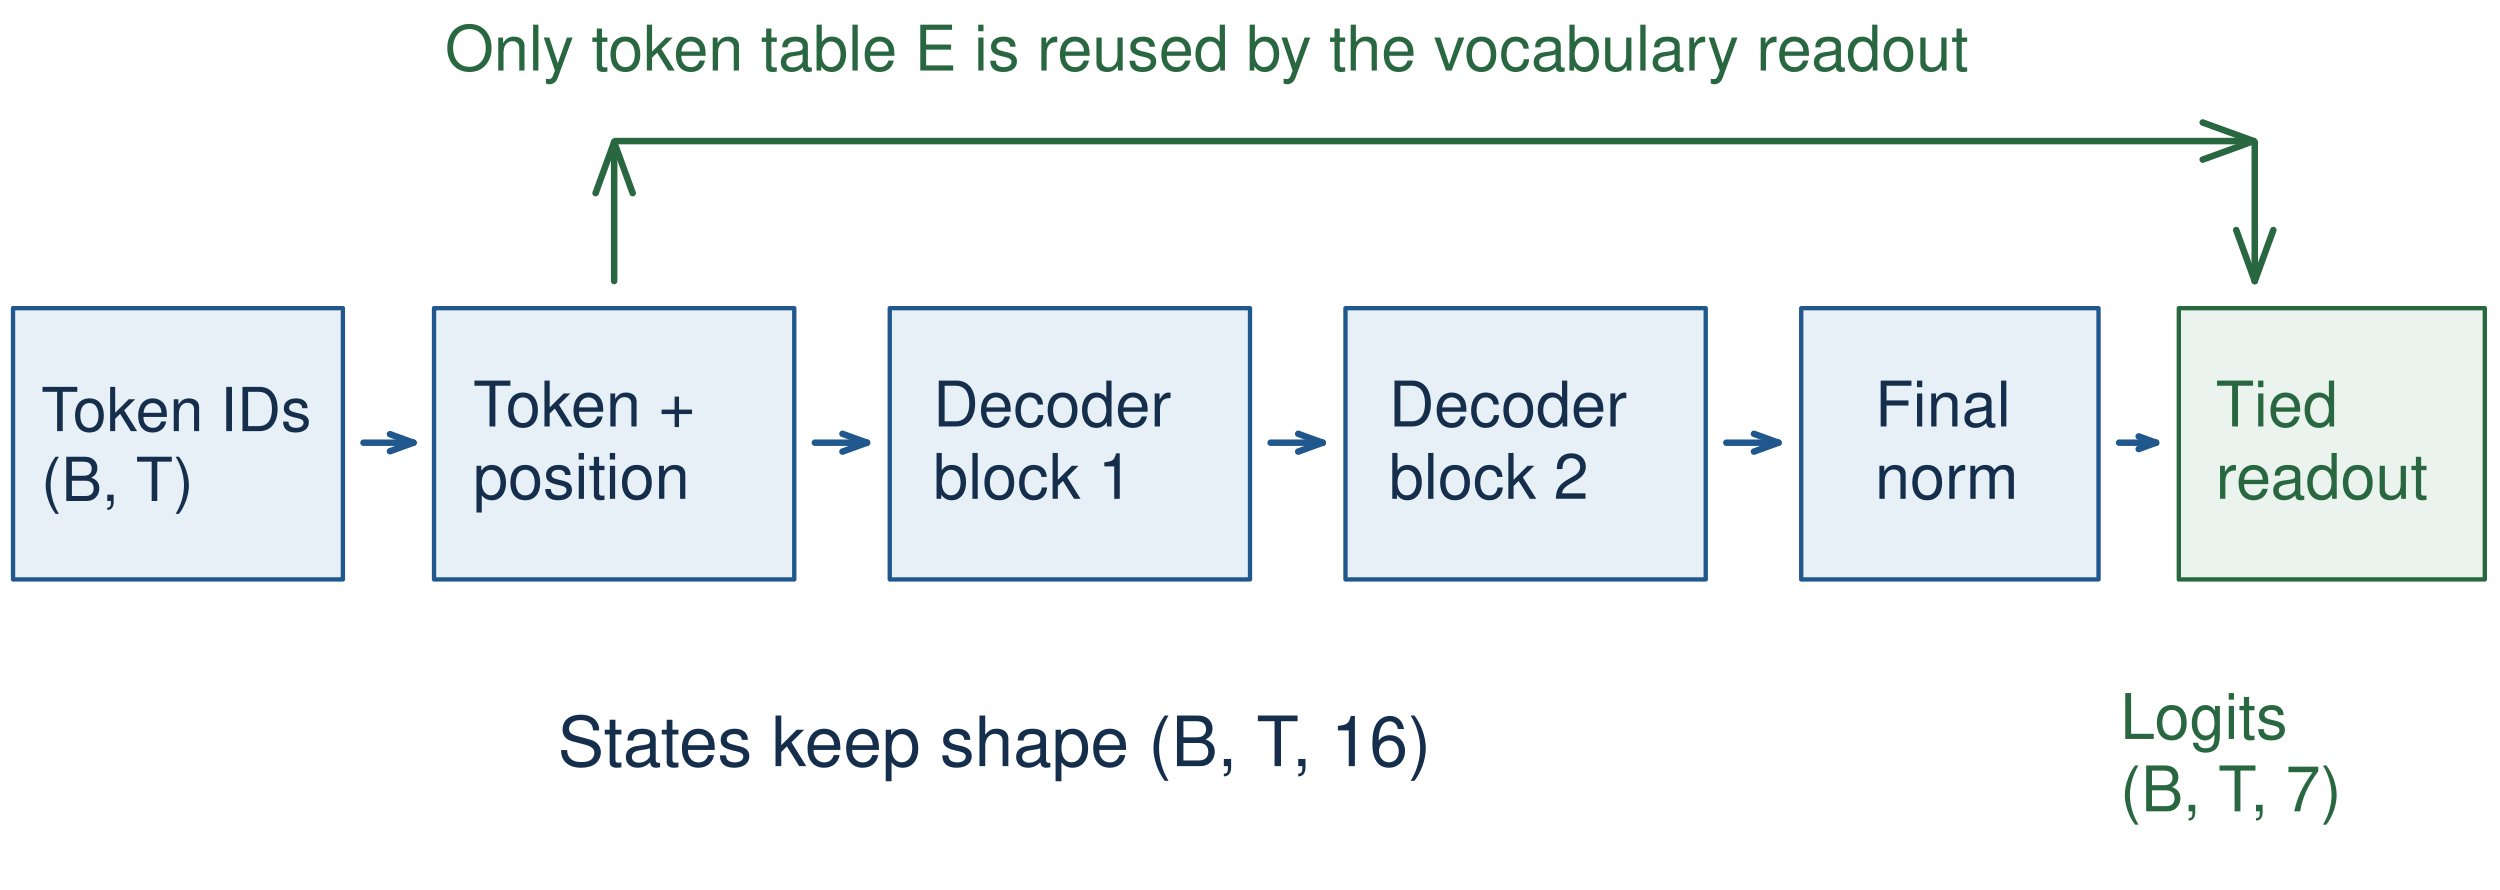
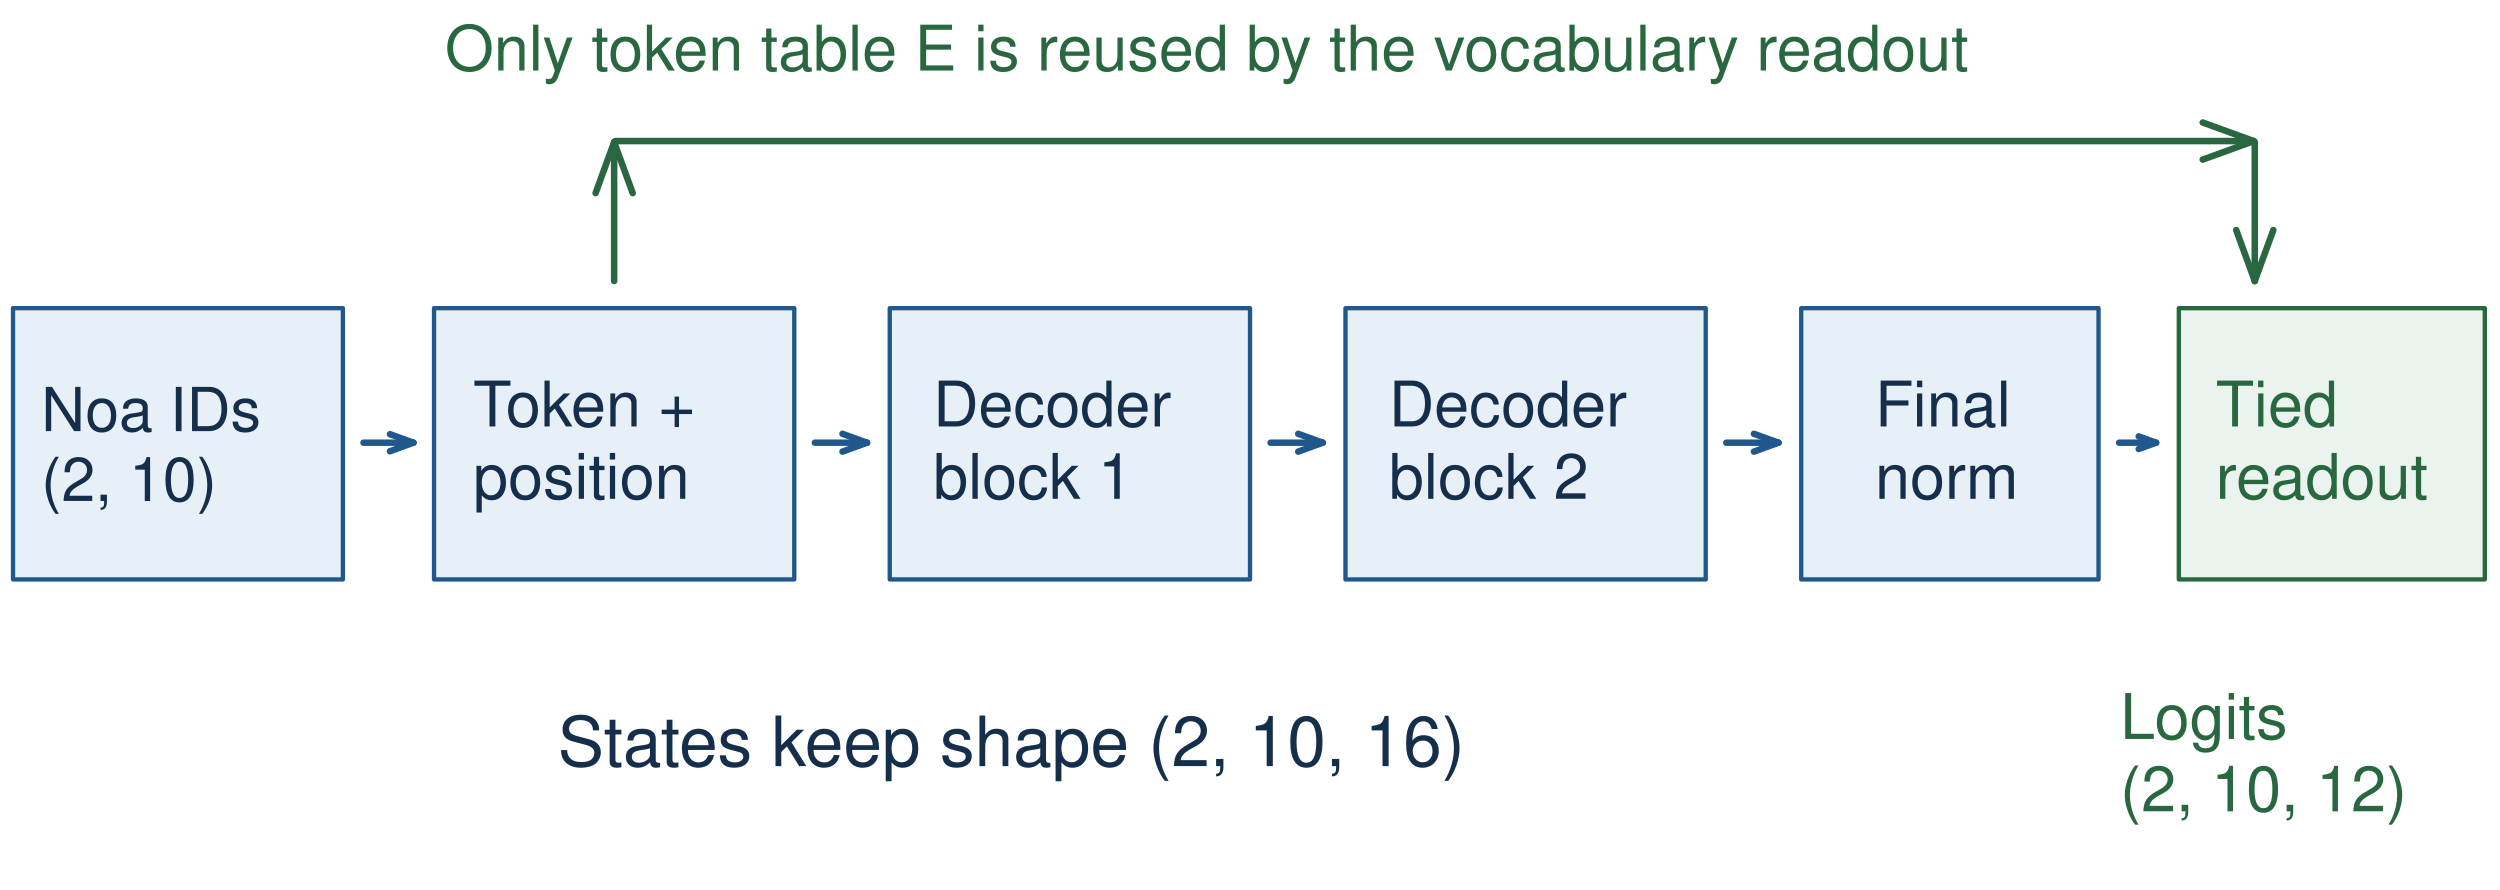
<svg xmlns="http://www.w3.org/2000/svg" version="1.1" viewBox="0 0 1152 410" width="1152" height="410">
  <defs>
    <style class="style-fonts">
      </style>
  </defs>
  <g stroke-opacity="0" fill-opacity="0" stroke-linecap="round" transform="translate(0 0) rotate(0 576 205)">
    <path d="M0 0 C270.87 0, 541.75 0, 1152 0 M0 0 C437.81 0, 875.61 0, 1152 0 M1152 0 C1152 90.18, 1152 180.35, 1152 410 M1152 0 C1152 114.98, 1152 229.96, 1152 410 M1152 410 C762.44 410, 372.89 410, 0 410 M1152 410 C797.57 410, 443.15 410, 0 410 M0 410 C0 273.96, 0 137.92, 0 0 M0 410 C0 296.69, 0 183.37, 0 0" stroke="#fbfbf9" stroke-width="2" fill="none" />
  </g>
  <g transform="translate(205 8) rotate(0 352.2339 16.675)">
    <text x="0" y="24.506" font-family="Helvetica, Segoe UI Emoji" font-size="29px" fill="#28673f" text-anchor="start" style="white-space: pre;" direction="ltr" dominant-baseline="alphabetic">Only token table E is reused by the vocabulary readout</text>
  </g>
  <g stroke-linecap="round">
    <g transform="translate(283 129.5) rotate(0 0 -32)">
      <path d="M0 0 C0 -15.01, 0 -30.03, 0 -64 M0 0 C0 -15.43, 0 -30.86, 0 -64" stroke="#28673f" stroke-width="3" fill="none" />
    </g>
    <g transform="translate(283 129.5) rotate(0 0 -32)">
      <path d="M8.55 -40.51 C6.54 -46.02, 4.54 -51.53, 0 -64 M8.55 -40.51 C6.49 -46.17, 4.43 -51.84, 0 -64" stroke="#28673f" stroke-width="3" fill="none" />
    </g>
    <g transform="translate(283 129.5) rotate(0 0 -32)">
      <path d="M-8.55 -40.51 C-6.54 -46.02, -4.54 -51.53, 0 -64 M-8.55 -40.51 C-6.49 -46.17, -4.43 -51.84, 0 -64" stroke="#28673f" stroke-width="3" fill="none" />
    </g>
  </g>
  <mask />
  <g stroke-linecap="round">
    <g transform="translate(283.5 65) rotate(0 377.5 0)">
      <path d="M0 0 C264.29 0, 528.59 0, 755 0 M0 0 C251.11 0, 502.22 0, 755 0" stroke="#28673f" stroke-width="3" fill="none" />
    </g>
    <g transform="translate(283.5 65) rotate(0 377.5 0)">
      <path d="M731.51 8.55 C739.73 5.56, 747.95 2.56, 755 0 M731.51 8.55 C739.32 5.71, 747.13 2.86, 755 0" stroke="#28673f" stroke-width="3" fill="none" />
    </g>
    <g transform="translate(283.5 65) rotate(0 377.5 0)">
      <path d="M731.51 -8.55 C739.73 -5.56, 747.95 -2.56, 755 0 M731.51 -8.55 C739.32 -5.71, 747.13 -2.86, 755 0" stroke="#28673f" stroke-width="3" fill="none" />
    </g>
  </g>
  <mask />
  <g stroke-linecap="round">
    <g transform="translate(1039 65.5) rotate(0 0 32)">
      <path d="M0 0 C0 25.55, 0 51.09, 0 64 M0 0 C0 17.94, 0 35.88, 0 64" stroke="#28673f" stroke-width="3" fill="none" />
    </g>
    <g transform="translate(1039 65.5) rotate(0 0 32)">
      <path d="M-8.55 40.51 C-5.14 49.88, -1.72 59.26, 0 64 M-8.55 40.51 C-6.15 47.09, -3.76 53.68, 0 64" stroke="#28673f" stroke-width="3" fill="none" />
    </g>
    <g transform="translate(1039 65.5) rotate(0 0 32)">
      <path d="M8.55 40.51 C5.14 49.88, 1.72 59.26, 0 64 M8.55 40.51 C6.15 47.09, 3.76 53.68, 0 64" stroke="#28673f" stroke-width="3" fill="none" />
    </g>
  </g>
  <mask />
  <g stroke-linecap="round" transform="translate(6 142) rotate(0 76 62.5)">
    <path d="M0 0 L152 0 L152 125 L0 125" stroke="none" stroke-width="0" fill="#e8f0f7" />
    <path d="M0 0 C57.09 0, 114.18 0, 152 0 M0 0 C51.55 0, 103.11 0, 152 0 M152 0 C152 26.32, 152 52.65, 152 125 M152 0 C152 34.73, 152 69.46, 152 125 M152 125 C113.7 125, 75.41 125, 0 125 M152 125 C96.2 125, 40.41 125, 0 125 M0 125 C0 88.33, 0 51.67, 0 0 M0 125 C0 87.77, 0 50.54, 0 0" stroke="#20578c" stroke-width="2" fill="none" />
  </g>
  <g transform="translate(19 175) rotate(0 62.24805 32.2)">
-     <text x="0" y="23.661" font-family="Helvetica, Segoe UI Emoji" font-size="28px" fill="#142e4b" text-anchor="start" style="white-space: pre;" direction="ltr" dominant-baseline="alphabetic">Token IDs</text>
-     <text x="0" y="55.861" font-family="Helvetica, Segoe UI Emoji" font-size="28px" fill="#142e4b" text-anchor="start" style="white-space: pre;" direction="ltr" dominant-baseline="alphabetic">(B, T)</text>
+     <text x="0" y="23.661" font-family="Helvetica, Segoe UI Emoji" font-size="28px" fill="#142e4b" text-anchor="start" style="white-space: pre;" direction="ltr" dominant-baseline="alphabetic">Noa IDs</text>
+     <text x="0" y="55.861" font-family="Helvetica, Segoe UI Emoji" font-size="28px" fill="#142e4b" text-anchor="start" style="white-space: pre;" direction="ltr" dominant-baseline="alphabetic">(2, 10)</text>
  </g>
  <g stroke-linecap="round">
    <g transform="translate(167.5 204) rotate(0 11.5 0)">
      <path d="M0 0 C8.74 0, 17.48 0, 23 0 M0 0 C5.06 0, 10.12 0, 23 0" stroke="#20578c" stroke-width="3" fill="none" />
    </g>
    <g transform="translate(167.5 204) rotate(0 11.5 0)">
      <path d="M12.19 3.93 C16.3 2.44, 20.41 0.94, 23 0 M12.19 3.93 C14.57 3.07, 16.95 2.2, 23 0" stroke="#20578c" stroke-width="3" fill="none" />
    </g>
    <g transform="translate(167.5 204) rotate(0 11.5 0)">
      <path d="M12.19 -3.93 C16.3 -2.44, 20.41 -0.94, 23 0 M12.19 -3.93 C14.57 -3.07, 16.95 -2.2, 23 0" stroke="#20578c" stroke-width="3" fill="none" />
    </g>
  </g>
  <mask />
  <g stroke-linecap="round" transform="translate(200 142) rotate(0 83 62.5)">
    <path d="M0 0 L166 0 L166 125 L0 125" stroke="none" stroke-width="0" fill="#e8f0f7" />
    <path d="M0 0 C56.1 0, 112.21 0, 166 0 M0 0 C46.52 0, 93.04 0, 166 0 M166 0 C166 27.78, 166 55.56, 166 125 M166 0 C166 49.48, 166 98.95, 166 125 M166 125 C114.54 125, 63.07 125, 0 125 M166 125 C123.61 125, 81.23 125, 0 125 M0 125 C0 97.26, 0 69.53, 0 0 M0 125 C0 95.15, 0 65.3, 0 0" stroke="#20578c" stroke-width="2" fill="none" />
  </g>
  <g transform="translate(218 172) rotate(0 51.18896 33.35)">
    <text x="0" y="24.506" font-family="Helvetica, Segoe UI Emoji" font-size="29px" fill="#142e4b" text-anchor="start" style="white-space: pre;" direction="ltr" dominant-baseline="alphabetic">Token +</text>
    <text x="0" y="57.856" font-family="Helvetica, Segoe UI Emoji" font-size="29px" fill="#142e4b" text-anchor="start" style="white-space: pre;" direction="ltr" dominant-baseline="alphabetic">position</text>
  </g>
  <g stroke-linecap="round">
    <g transform="translate(375.5 204) rotate(0 12 0)">
      <path d="M0 0 C7.98 0, 15.96 0, 24 0 M0 0 C9 0, 18.01 0, 24 0" stroke="#20578c" stroke-width="3" fill="none" />
    </g>
    <g transform="translate(375.5 204) rotate(0 12 0)">
      <path d="M12.72 4.1 C16.47 2.74, 20.22 1.37, 24 0 M12.72 4.1 C16.95 2.56, 21.18 1.02, 24 0" stroke="#20578c" stroke-width="3" fill="none" />
    </g>
    <g transform="translate(375.5 204) rotate(0 12 0)">
      <path d="M12.72 -4.1 C16.47 -2.74, 20.22 -1.37, 24 0 M12.72 -4.1 C16.95 -2.56, 21.18 -1.02, 24 0" stroke="#20578c" stroke-width="3" fill="none" />
    </g>
  </g>
  <mask />
  <g stroke-linecap="round" transform="translate(410 142) rotate(0 83 62.5)">
    <path d="M0 0 L166 0 L166 125 L0 125" stroke="none" stroke-width="0" fill="#e8f0f7" />
    <path d="M0 0 C46.54 0, 93.08 0, 166 0 M0 0 C47.91 0, 95.82 0, 166 0 M166 0 C166 40.2, 166 80.39, 166 125 M166 0 C166 48.03, 166 96.06, 166 125 M166 125 C131.58 125, 97.15 125, 0 125 M166 125 C112.28 125, 58.57 125, 0 125 M0 125 C0 90.15, 0 55.3, 0 0 M0 125 C0 91.57, 0 58.13, 0 0" stroke="#20578c" stroke-width="2" fill="none" />
  </g>
  <g transform="translate(430 172) rotate(0 54.80688 33.35)">
    <text x="0" y="24.506" font-family="Helvetica, Segoe UI Emoji" font-size="29px" fill="#142e4b" text-anchor="start" style="white-space: pre;" direction="ltr" dominant-baseline="alphabetic">Decoder</text>
    <text x="0" y="57.856" font-family="Helvetica, Segoe UI Emoji" font-size="29px" fill="#142e4b" text-anchor="start" style="white-space: pre;" direction="ltr" dominant-baseline="alphabetic">block 1</text>
  </g>
  <g stroke-linecap="round">
    <g transform="translate(585.5 204) rotate(0 12 0)">
      <path d="M0 0 C6.24 0, 12.48 0, 24 0 M0 0 C9.5 0, 19 0, 24 0" stroke="#20578c" stroke-width="3" fill="none" />
    </g>
    <g transform="translate(585.5 204) rotate(0 12 0)">
      <path d="M12.72 4.1 C15.66 3.04, 18.59 1.97, 24 0 M12.72 4.1 C17.19 2.48, 21.65 0.85, 24 0" stroke="#20578c" stroke-width="3" fill="none" />
    </g>
    <g transform="translate(585.5 204) rotate(0 12 0)">
      <path d="M12.72 -4.1 C15.66 -3.04, 18.59 -1.97, 24 0 M12.72 -4.1 C17.19 -2.48, 21.65 -0.85, 24 0" stroke="#20578c" stroke-width="3" fill="none" />
    </g>
  </g>
  <mask />
  <g stroke-linecap="round" transform="translate(620 142) rotate(0 83 62.5)">
    <path d="M0 0 L166 0 L166 125 L0 125" stroke="none" stroke-width="0" fill="#e8f0f7" />
    <path d="M0 0 C36.51 0, 73.02 0, 166 0 M0 0 C46.55 0, 93.11 0, 166 0 M166 0 C166 42.27, 166 84.54, 166 125 M166 0 C166 38.46, 166 76.92, 166 125 M166 125 C110.92 125, 55.84 125, 0 125 M166 125 C120.12 125, 74.24 125, 0 125 M0 125 C0 92.5, 0 60.01, 0 0 M0 125 C0 83.03, 0 41.07, 0 0" stroke="#20578c" stroke-width="2" fill="none" />
  </g>
  <g transform="translate(640 172) rotate(0 54.80688 33.35)">
    <text x="0" y="24.506" font-family="Helvetica, Segoe UI Emoji" font-size="29px" fill="#142e4b" text-anchor="start" style="white-space: pre;" direction="ltr" dominant-baseline="alphabetic">Decoder</text>
    <text x="0" y="57.856" font-family="Helvetica, Segoe UI Emoji" font-size="29px" fill="#142e4b" text-anchor="start" style="white-space: pre;" direction="ltr" dominant-baseline="alphabetic">block 2</text>
  </g>
  <g stroke-linecap="round">
    <g transform="translate(795.5 204) rotate(0 12 0)">
      <path d="M0 0 C5.13 0, 10.26 0, 24 0 M0 0 C4.89 0, 9.78 0, 24 0" stroke="#20578c" stroke-width="3" fill="none" />
    </g>
    <g transform="translate(795.5 204) rotate(0 12 0)">
      <path d="M12.72 4.1 C15.13 3.23, 17.54 2.35, 24 0 M12.72 4.1 C15.02 3.27, 17.32 2.43, 24 0" stroke="#20578c" stroke-width="3" fill="none" />
    </g>
    <g transform="translate(795.5 204) rotate(0 12 0)">
      <path d="M12.72 -4.1 C15.13 -3.23, 17.54 -2.35, 24 0 M12.72 -4.1 C15.02 -3.27, 17.32 -2.43, 24 0" stroke="#20578c" stroke-width="3" fill="none" />
    </g>
  </g>
  <mask />
  <g stroke-linecap="round" transform="translate(830 142) rotate(0 68.5 62.5)">
    <path d="M0 0 L137 0 L137 125 L0 125" stroke="none" stroke-width="0" fill="#e8f0f7" />
    <path d="M0 0 C51.4 0, 102.8 0, 137 0 M0 0 C33.37 0, 66.74 0, 137 0 M137 0 C137 27, 137 54, 137 125 M137 0 C137 31.11, 137 62.22, 137 125 M137 125 C99.56 125, 62.11 125, 0 125 M137 125 C83.13 125, 29.25 125, 0 125 M0 125 C0 76.42, 0 27.84, 0 0 M0 125 C0 86.96, 0 48.92, 0 0" stroke="#20578c" stroke-width="2" fill="none" />
  </g>
  <g transform="translate(864 172) rotate(0 33.03564 33.35)">
    <text x="0" y="24.506" font-family="Helvetica, Segoe UI Emoji" font-size="29px" fill="#142e4b" text-anchor="start" style="white-space: pre;" direction="ltr" dominant-baseline="alphabetic">Final</text>
    <text x="0" y="57.856" font-family="Helvetica, Segoe UI Emoji" font-size="29px" fill="#142e4b" text-anchor="start" style="white-space: pre;" direction="ltr" dominant-baseline="alphabetic">norm</text>
  </g>
  <g stroke-linecap="round">
    <g transform="translate(976.5 204) rotate(0 8.5 0)">
      <path d="M0 0 C3.58 0, 7.16 0, 17 0 M0 0 C4.72 0, 9.45 0, 17 0" stroke="#20578c" stroke-width="3" fill="none" />
    </g>
    <g transform="translate(976.5 204) rotate(0 8.5 0)">
      <path d="M9.01 2.91 C10.69 2.29, 12.38 1.68, 17 0 M9.01 2.91 C11.23 2.1, 13.45 1.29, 17 0" stroke="#20578c" stroke-width="3" fill="none" />
    </g>
    <g transform="translate(976.5 204) rotate(0 8.5 0)">
      <path d="M9.01 -2.91 C10.69 -2.29, 12.38 -1.68, 17 0 M9.01 -2.91 C11.23 -2.1, 13.45 -1.29, 17 0" stroke="#20578c" stroke-width="3" fill="none" />
    </g>
  </g>
  <mask />
  <g stroke-linecap="round" transform="translate(1004 142) rotate(0 70.5 62.5)">
    <path d="M0 0 L141 0 L141 125 L0 125" stroke="none" stroke-width="0" fill="#eaf3ed" />
    <path d="M0 0 C55.81 0, 111.63 0, 141 0 M0 0 C55.51 0, 111.03 0, 141 0 M141 0 C141 31.32, 141 62.63, 141 125 M141 0 C141 45.37, 141 90.75, 141 125 M141 125 C98.91 125, 56.82 125, 0 125 M141 125 C110.78 125, 80.56 125, 0 125 M0 125 C0 95.71, 0 66.42, 0 0 M0 125 C0 85.1, 0 45.2, 0 0" stroke="#28673f" stroke-width="2" fill="none" />
  </g>
  <g transform="translate(1021 172) rotate(0 49.17822 33.35)">
    <text x="0" y="24.506" font-family="Helvetica, Segoe UI Emoji" font-size="29px" fill="#28673f" text-anchor="start" style="white-space: pre;" direction="ltr" dominant-baseline="alphabetic">Tied</text>
    <text x="0" y="57.856" font-family="Helvetica, Segoe UI Emoji" font-size="29px" fill="#28673f" text-anchor="start" style="white-space: pre;" direction="ltr" dominant-baseline="alphabetic">readout</text>
  </g>
  <g transform="translate(257 326) rotate(0 201.8906 18.4)">
-     <text x="0" y="27.041" font-family="Helvetica, Segoe UI Emoji" font-size="32px" fill="#142e4b" text-anchor="start" style="white-space: pre;" direction="ltr" dominant-baseline="alphabetic">States keep shape (B, T, 16)</text>
+     <text x="0" y="27.041" font-family="Helvetica, Segoe UI Emoji" font-size="32px" fill="#142e4b" text-anchor="start" style="white-space: pre;" direction="ltr" dominant-baseline="alphabetic">States keep shape (2, 10, 16)</text>
  </g>
  <g transform="translate(977 316) rotate(0 50.75708 33.35)">
    <text x="0" y="24.506" font-family="Helvetica, Segoe UI Emoji" font-size="29px" fill="#28673f" text-anchor="start" style="white-space: pre;" direction="ltr" dominant-baseline="alphabetic">Logits</text>
-     <text x="0" y="57.856" font-family="Helvetica, Segoe UI Emoji" font-size="29px" fill="#28673f" text-anchor="start" style="white-space: pre;" direction="ltr" dominant-baseline="alphabetic">(B, T, 7)</text>
+     <text x="0" y="57.856" font-family="Helvetica, Segoe UI Emoji" font-size="29px" fill="#28673f" text-anchor="start" style="white-space: pre;" direction="ltr" dominant-baseline="alphabetic">(2, 10, 12)</text>
  </g>
</svg>
